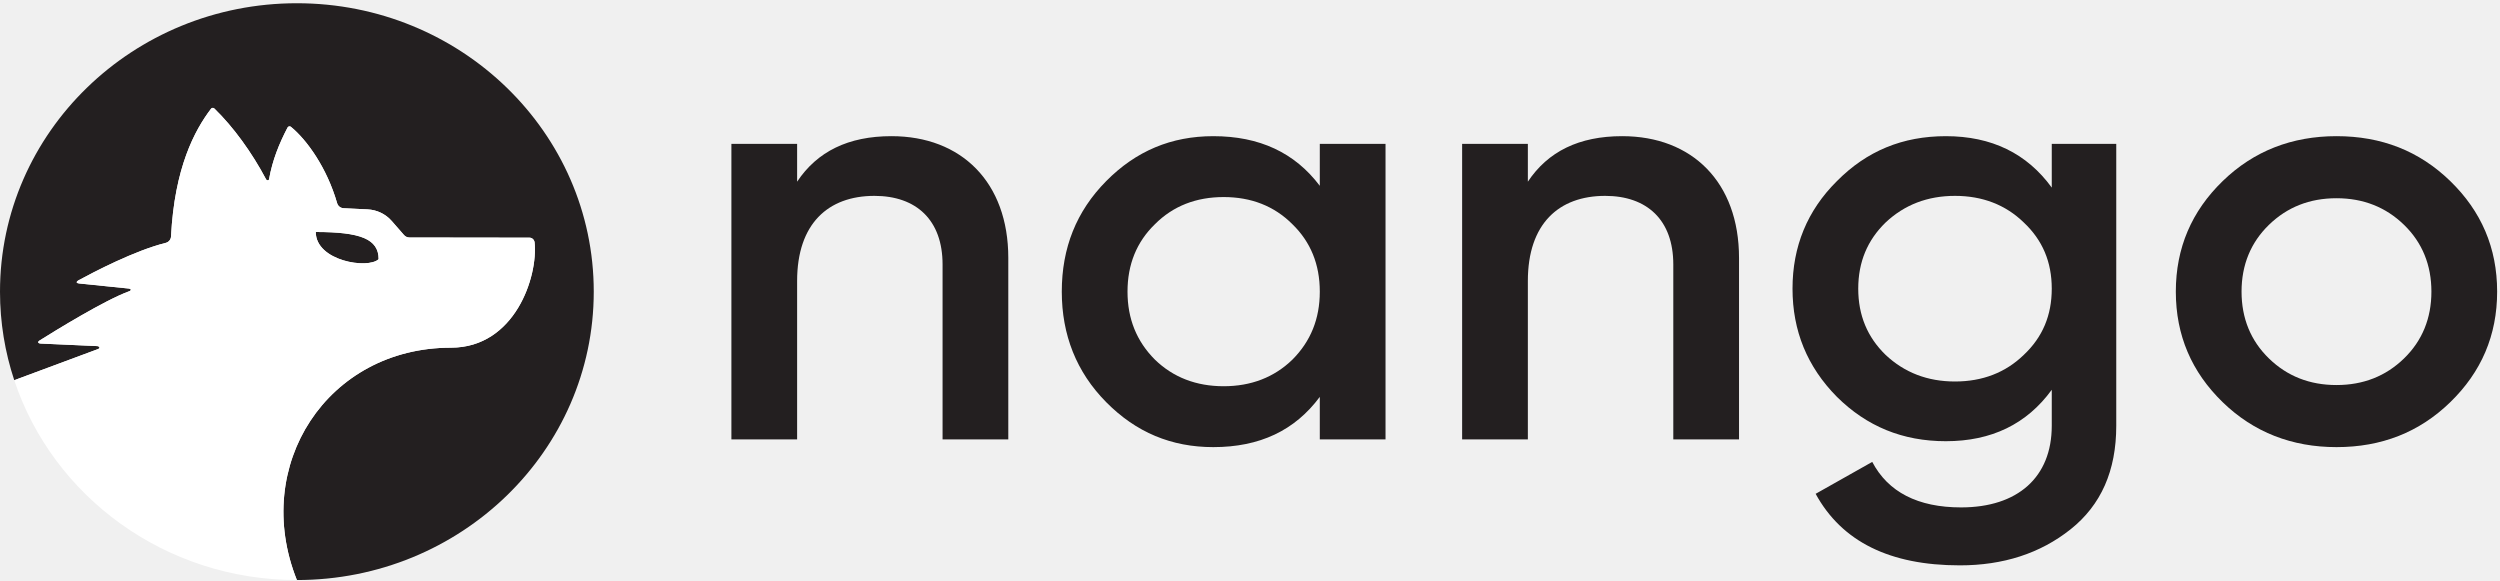
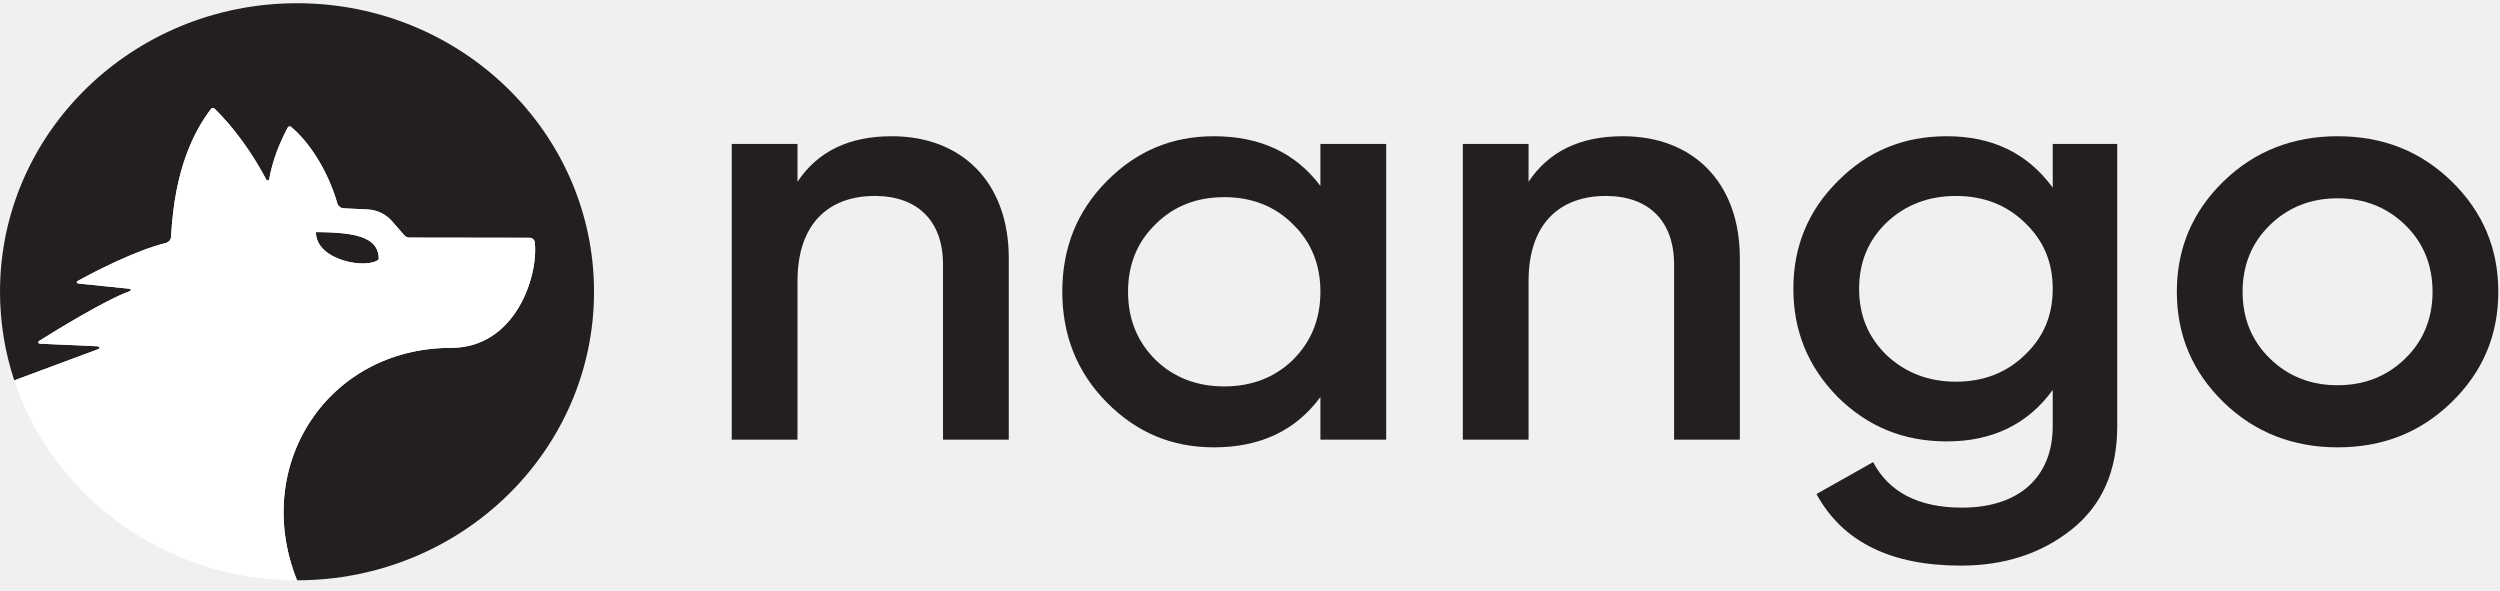
- <svg xmlns="http://www.w3.org/2000/svg" width="431" height="100" viewBox="0 0 431 100" fill="none">
-   <g clip-path="url(#clip0_2061_3248)">
-     <path d="M153.688 23.475C146.237 23.475 140.887 26.124 137.424 31.32V24.798H126.093V75.757H137.424V48.444C137.424 38.558 142.777 33.768 150.75 33.768C157.989 33.768 162.499 37.948 162.499 45.592V75.757H173.831V44.47C173.831 31.424 165.751 23.475 153.688 23.475Z" fill="#231F20" />
-     <path d="M222.813 61.997C219.664 65.055 215.681 66.586 210.957 66.586C206.237 66.586 202.252 65.055 199.104 61.997C195.955 58.838 194.383 54.968 194.383 50.278C194.383 45.592 195.955 41.718 199.104 38.659C202.252 35.5 206.237 33.973 210.957 33.973C215.681 33.973 219.664 35.5 222.813 38.659C225.962 41.718 227.533 45.592 227.533 50.278C227.533 54.968 225.962 58.838 222.813 61.997ZM227.533 32.036C223.231 26.329 217.149 23.476 209.173 23.476C201.938 23.476 195.852 26.023 190.711 31.22C185.567 36.416 183.052 42.738 183.052 50.278C183.052 57.718 185.567 64.138 190.711 69.336C195.852 74.535 201.938 77.084 209.173 77.084C217.149 77.084 223.231 74.229 227.533 68.42V75.757H238.865V24.799H227.533V32.036Z" fill="#231F20" />
-     <path d="M279.666 23.475C272.215 23.475 266.864 26.124 263.402 31.32V24.798H252.071V75.757H263.402V48.444C263.402 38.558 268.756 33.768 276.729 33.768C283.968 33.768 288.477 37.948 288.477 45.592V75.757H299.808V44.47C299.808 31.424 291.729 23.475 279.666 23.475Z" fill="#231F20" />
-     <path d="M348.896 61.185C345.749 64.24 341.762 65.77 337.041 65.77C332.321 65.77 328.333 64.24 325.082 61.185C321.933 58.126 320.361 54.357 320.361 49.768C320.361 45.181 321.933 41.412 325.082 38.353C328.333 35.296 332.321 33.768 337.041 33.768C341.762 33.768 345.749 35.296 348.896 38.353C352.151 41.412 353.723 45.181 353.723 49.768C353.723 54.357 352.151 58.126 348.896 61.185ZM353.723 32.341C349.421 26.43 343.336 23.476 335.467 23.476C328.019 23.476 321.83 26.023 316.688 31.22C311.545 36.316 309.03 42.534 309.03 49.768C309.03 57.006 311.545 63.222 316.688 68.42C321.83 73.515 328.019 76.064 335.467 76.064C343.336 76.064 349.421 73.109 353.723 67.197V73.413C353.723 82.28 347.848 87.477 338.09 87.477C330.642 87.477 325.5 84.828 322.773 79.631L313.015 85.134C317.527 93.389 325.815 97.468 337.881 97.468C345.329 97.468 351.728 95.425 356.974 91.249C362.221 87.071 364.843 81.159 364.843 73.413V24.799H353.723V32.341Z" fill="#231F20" />
-     <path d="M414.455 61.796C411.306 64.855 407.426 66.381 402.81 66.381C398.193 66.381 394.311 64.855 391.164 61.796C388.017 58.737 386.443 54.864 386.443 50.277C386.443 45.693 388.017 41.819 391.164 38.763C394.311 35.705 398.193 34.175 402.81 34.175C407.426 34.175 411.306 35.705 414.455 38.763C417.601 41.819 419.175 45.693 419.175 50.277C419.175 54.864 417.601 58.737 414.455 61.796ZM422.428 31.221C417.079 26.023 410.572 23.475 402.81 23.475C395.149 23.475 388.54 26.023 383.188 31.221C377.839 36.417 375.112 42.738 375.112 50.277C375.112 57.82 377.839 64.139 383.188 69.336C388.54 74.535 395.149 77.084 402.81 77.084C410.572 77.084 417.079 74.535 422.428 69.336C427.778 64.139 430.507 57.82 430.507 50.277C430.507 42.738 427.778 36.417 422.428 31.221Z" fill="#231F20" />
-     <path d="M51.181 0.558C22.915 0.558 -6.10352e-05 22.819 -6.10352e-05 50.278C-6.10352e-05 55.603 0.861 60.733 2.456 65.543L2.467 65.544C8.94 63.128 16.529 60.301 16.831 60.204C17.362 60.032 17.153 59.684 16.738 59.665C16.324 59.648 7.232 59.243 6.95 59.224C6.669 59.206 6.347 59 6.849 58.685C9.492 57.028 18.086 51.723 22.285 50.206C22.711 50.053 22.575 49.782 22.233 49.748C21.891 49.713 14.091 48.919 13.62 48.867C13.148 48.815 13.042 48.594 13.604 48.29C16.073 46.944 23.243 43.188 28.561 41.874C29.086 41.745 29.457 41.301 29.484 40.776C30.087 28.918 33.556 22.459 36.384 18.744C36.521 18.564 36.786 18.546 36.95 18.703C40.23 21.882 43.404 26.257 45.866 30.901C45.998 31.154 46.34 31.153 46.384 30.903C46.971 27.612 48.1 24.822 49.572 21.992C49.681 21.783 49.963 21.709 50.149 21.861C52.932 24.134 56.371 28.963 58.122 35.024C58.263 35.514 58.702 35.871 59.225 35.896L63.37 36.097C64.978 36.175 66.483 36.896 67.525 38.089L69.656 40.527C69.889 40.791 70.228 40.945 70.586 40.946L91.283 40.975C91.722 40.975 92.098 41.311 92.161 41.767C92.788 47.651 88.79 59.937 77.743 59.937C56.446 59.937 43.274 80.222 51.181 99.998C79.448 99.998 102.363 77.738 102.363 50.278C102.363 22.819 79.448 0.558 51.181 0.558Z" fill="#231F20" />
-     <path d="M65.274 44.682C65.274 41.195 62.144 39.997 54.439 39.997C54.439 45.02 63.477 46.428 65.274 44.682Z" fill="#231F20" />
-     <path d="M65.274 44.682C63.477 46.428 54.439 45.02 54.439 39.997C62.144 39.997 65.274 41.195 65.274 44.682ZM77.743 59.939C88.79 59.939 92.788 47.653 92.161 41.769C92.098 41.311 91.722 40.975 91.283 40.975L70.586 40.947C70.228 40.946 69.889 40.793 69.656 40.528L67.525 38.091C66.484 36.898 64.978 36.176 63.37 36.098L59.226 35.897C58.702 35.871 58.263 35.516 58.122 35.024C56.373 28.964 52.932 24.134 50.149 21.861C49.963 21.71 49.681 21.783 49.572 21.994C48.1 24.823 46.971 27.612 46.384 30.905C46.34 31.155 45.998 31.155 45.866 30.902C43.404 26.258 40.23 21.882 36.95 18.705C36.786 18.547 36.521 18.564 36.385 18.744C33.556 22.461 30.088 28.92 29.484 40.778C29.457 41.302 29.087 41.746 28.561 41.876C23.243 43.19 16.073 46.946 13.604 48.29C13.043 48.596 13.148 48.816 13.62 48.868C14.091 48.92 21.892 49.714 22.233 49.749C22.575 49.784 22.711 50.053 22.285 50.207C18.087 51.724 9.492 57.028 6.849 58.687C6.347 59.002 6.669 59.206 6.95 59.226C7.232 59.244 16.324 59.648 16.738 59.667C17.153 59.685 17.362 60.034 16.831 60.205C16.529 60.303 8.94 63.13 2.467 65.545C2.464 65.546 2.462 65.547 2.459 65.549C9.091 85.537 28.398 100 51.181 100C43.274 80.222 56.447 59.939 77.743 59.939Z" fill="white" />
+ <svg xmlns="http://www.w3.org/2000/svg" width="110" height="26" viewBox="0 0 110 26" fill="none">
+   <g clip-path="url(#clip0_2061_3324)">
+     <path d="M39.243 5.994C37.34 5.994 35.974 6.67 35.09 7.997V6.332H32.197V19.344H35.09V12.37C35.09 9.845 36.457 8.622 38.493 8.622C40.341 8.622 41.493 9.69 41.493 11.642V19.344H44.386V11.355C44.386 8.024 42.323 5.994 39.243 5.994Z" fill="#231F20" />
+     <path d="M56.893 15.83C56.089 16.611 55.072 17.002 53.866 17.002C52.661 17.002 51.643 16.611 50.839 15.83C50.035 15.024 49.634 14.036 49.634 12.838C49.634 11.641 50.035 10.652 50.839 9.871C51.643 9.065 52.661 8.675 53.866 8.675C55.072 8.675 56.089 9.065 56.893 9.871C57.697 10.652 58.098 11.641 58.098 12.838C58.098 14.036 57.697 15.024 56.893 15.83ZM58.098 8.18C57 6.723 55.447 5.994 53.41 5.994C51.563 5.994 50.009 6.645 48.696 7.972C47.383 9.299 46.741 10.913 46.741 12.838C46.741 14.738 47.383 16.377 48.696 17.704C50.009 19.032 51.563 19.683 53.41 19.683C55.447 19.683 57 18.954 58.098 17.47V19.344H60.992V6.332H58.098V8.18Z" fill="#231F20" />
+     <path d="M71.41 5.994C69.507 5.994 68.141 6.67 67.257 7.997V6.332H64.364V19.344H67.257V12.37C67.257 9.845 68.624 8.622 70.66 8.622C72.508 8.622 73.66 9.69 73.66 11.642V19.344H76.553V11.355C76.553 8.024 74.49 5.994 71.41 5.994Z" fill="#231F20" />
+     <path d="M89.087 15.623C88.284 16.403 87.266 16.794 86.06 16.794C84.855 16.794 83.837 16.403 83.007 15.623C82.203 14.842 81.801 13.879 81.801 12.708C81.801 11.537 82.203 10.574 83.007 9.793C83.837 9.012 84.855 8.622 86.06 8.622C87.266 8.622 88.284 9.012 89.087 9.793C89.918 10.574 90.32 11.537 90.32 12.708C90.32 13.879 89.918 14.842 89.087 15.623ZM90.32 8.258C89.221 6.749 87.667 5.994 85.658 5.994C83.757 5.994 82.176 6.645 80.863 7.972C79.55 9.273 78.908 10.861 78.908 12.708C78.908 14.556 79.55 16.143 80.863 17.47C82.176 18.771 83.757 19.422 85.658 19.422C87.667 19.422 89.221 18.668 90.32 17.158V18.745C90.32 21.009 88.82 22.336 86.328 22.336C84.426 22.336 83.113 21.66 82.417 20.333L79.925 21.738C81.077 23.846 83.194 24.887 86.275 24.887C88.176 24.887 89.81 24.366 91.15 23.299C92.49 22.233 93.159 20.723 93.159 18.745V6.332H90.32V8.258Z" fill="#231F20" />
+     <path d="M105.827 15.779C105.023 16.56 104.032 16.95 102.853 16.95C101.675 16.95 100.684 16.56 99.88 15.779C99.076 14.998 98.674 14.009 98.674 12.838C98.674 11.667 99.076 10.678 99.88 9.898C100.684 9.117 101.675 8.726 102.853 8.726C104.032 8.726 105.023 9.117 105.827 9.898C106.63 10.678 107.032 11.667 107.032 12.838C107.032 14.009 106.63 14.998 105.827 15.779ZM107.863 7.972C106.497 6.645 104.836 5.994 102.853 5.994C100.897 5.994 99.21 6.645 97.843 7.972C96.477 9.299 95.781 10.913 95.781 12.838C95.781 14.764 96.477 16.377 97.843 17.704C99.21 19.032 100.897 19.683 102.853 19.683C104.836 19.683 106.497 19.032 107.863 17.704C109.229 16.377 109.926 14.764 109.926 12.838C109.926 10.913 109.229 9.299 107.863 7.972Z" fill="#231F20" />
+     <path d="M13.069 0.142C5.851 0.142 0 5.826 0 12.838C0 14.197 0.22 15.507 0.627 16.736L0.63 16.736C2.283 16.119 4.22 15.397 4.298 15.372C4.433 15.328 4.38 15.24 4.274 15.235C4.168 15.23 1.847 15.127 1.775 15.122C1.703 15.117 1.621 15.065 1.749 14.985C2.424 14.561 4.618 13.207 5.69 12.819C5.799 12.78 5.764 12.711 5.677 12.703C5.59 12.694 3.598 12.491 3.478 12.478C3.357 12.464 3.33 12.408 3.474 12.33C4.104 11.987 5.935 11.027 7.293 10.692C7.427 10.659 7.522 10.546 7.529 10.412C7.682 7.384 8.568 5.735 9.29 4.786C9.325 4.74 9.393 4.735 9.435 4.776C10.272 5.587 11.083 6.704 11.711 7.89C11.745 7.955 11.832 7.954 11.844 7.891C11.993 7.05 12.282 6.338 12.658 5.615C12.686 5.562 12.758 5.543 12.805 5.582C13.516 6.162 14.394 7.395 14.841 8.943C14.877 9.068 14.989 9.159 15.123 9.165L16.181 9.217C16.591 9.237 16.976 9.421 17.242 9.726L17.786 10.348C17.846 10.416 17.932 10.455 18.023 10.455L23.308 10.462C23.42 10.462 23.516 10.548 23.532 10.665C23.692 12.167 22.672 15.304 19.851 15.304C14.413 15.304 11.05 20.484 13.069 25.533C20.286 25.533 26.137 19.849 26.137 12.838C26.137 5.826 20.286 0.142 13.069 0.142Z" fill="#231F20" />
+     <path d="M16.667 11.409C16.667 10.519 15.868 10.213 13.9 10.213C13.9 11.495 16.208 11.855 16.667 11.409Z" fill="#231F20" />
+     <path d="M16.667 11.409C16.208 11.855 13.9 11.495 13.9 10.213C15.868 10.213 16.667 10.519 16.667 11.409ZM19.851 15.305C22.672 15.305 23.692 12.168 23.532 10.665C23.516 10.548 23.42 10.463 23.308 10.463L18.023 10.455C17.932 10.455 17.846 10.416 17.786 10.348L17.242 9.726C16.976 9.422 16.591 9.237 16.181 9.217L15.123 9.166C14.989 9.159 14.877 9.069 14.841 8.943C14.394 7.396 13.516 6.162 12.805 5.582C12.758 5.544 12.686 5.562 12.658 5.616C12.282 6.338 11.993 7.05 11.844 7.891C11.832 7.955 11.745 7.955 11.711 7.891C11.083 6.705 10.272 5.587 9.435 4.776C9.393 4.736 9.325 4.74 9.29 4.786C8.568 5.735 7.683 7.384 7.528 10.412C7.522 10.546 7.427 10.659 7.293 10.693C5.935 11.028 4.104 11.987 3.474 12.33C3.33 12.409 3.357 12.465 3.478 12.478C3.598 12.491 5.59 12.694 5.677 12.703C5.764 12.712 5.799 12.781 5.69 12.82C4.618 13.207 2.424 14.562 1.749 14.985C1.621 15.066 1.703 15.118 1.775 15.123C1.847 15.127 4.168 15.231 4.274 15.235C4.38 15.24 4.433 15.329 4.298 15.373C4.22 15.398 2.283 16.12 0.63 16.736C0.629 16.737 0.629 16.737 0.628 16.737C2.321 21.841 7.251 25.534 13.069 25.534C11.05 20.484 14.413 15.305 19.851 15.305Z" fill="white" />
  </g>
  <defs>
-     <clipPath id="clip0_2061_3248">
-       <rect width="430.798" height="100" fill="white" />
+     <clipPath id="clip0_2061_3324">
+       <rect width="110" height="25.534" fill="white" />
    </clipPath>
  </defs>
</svg>
